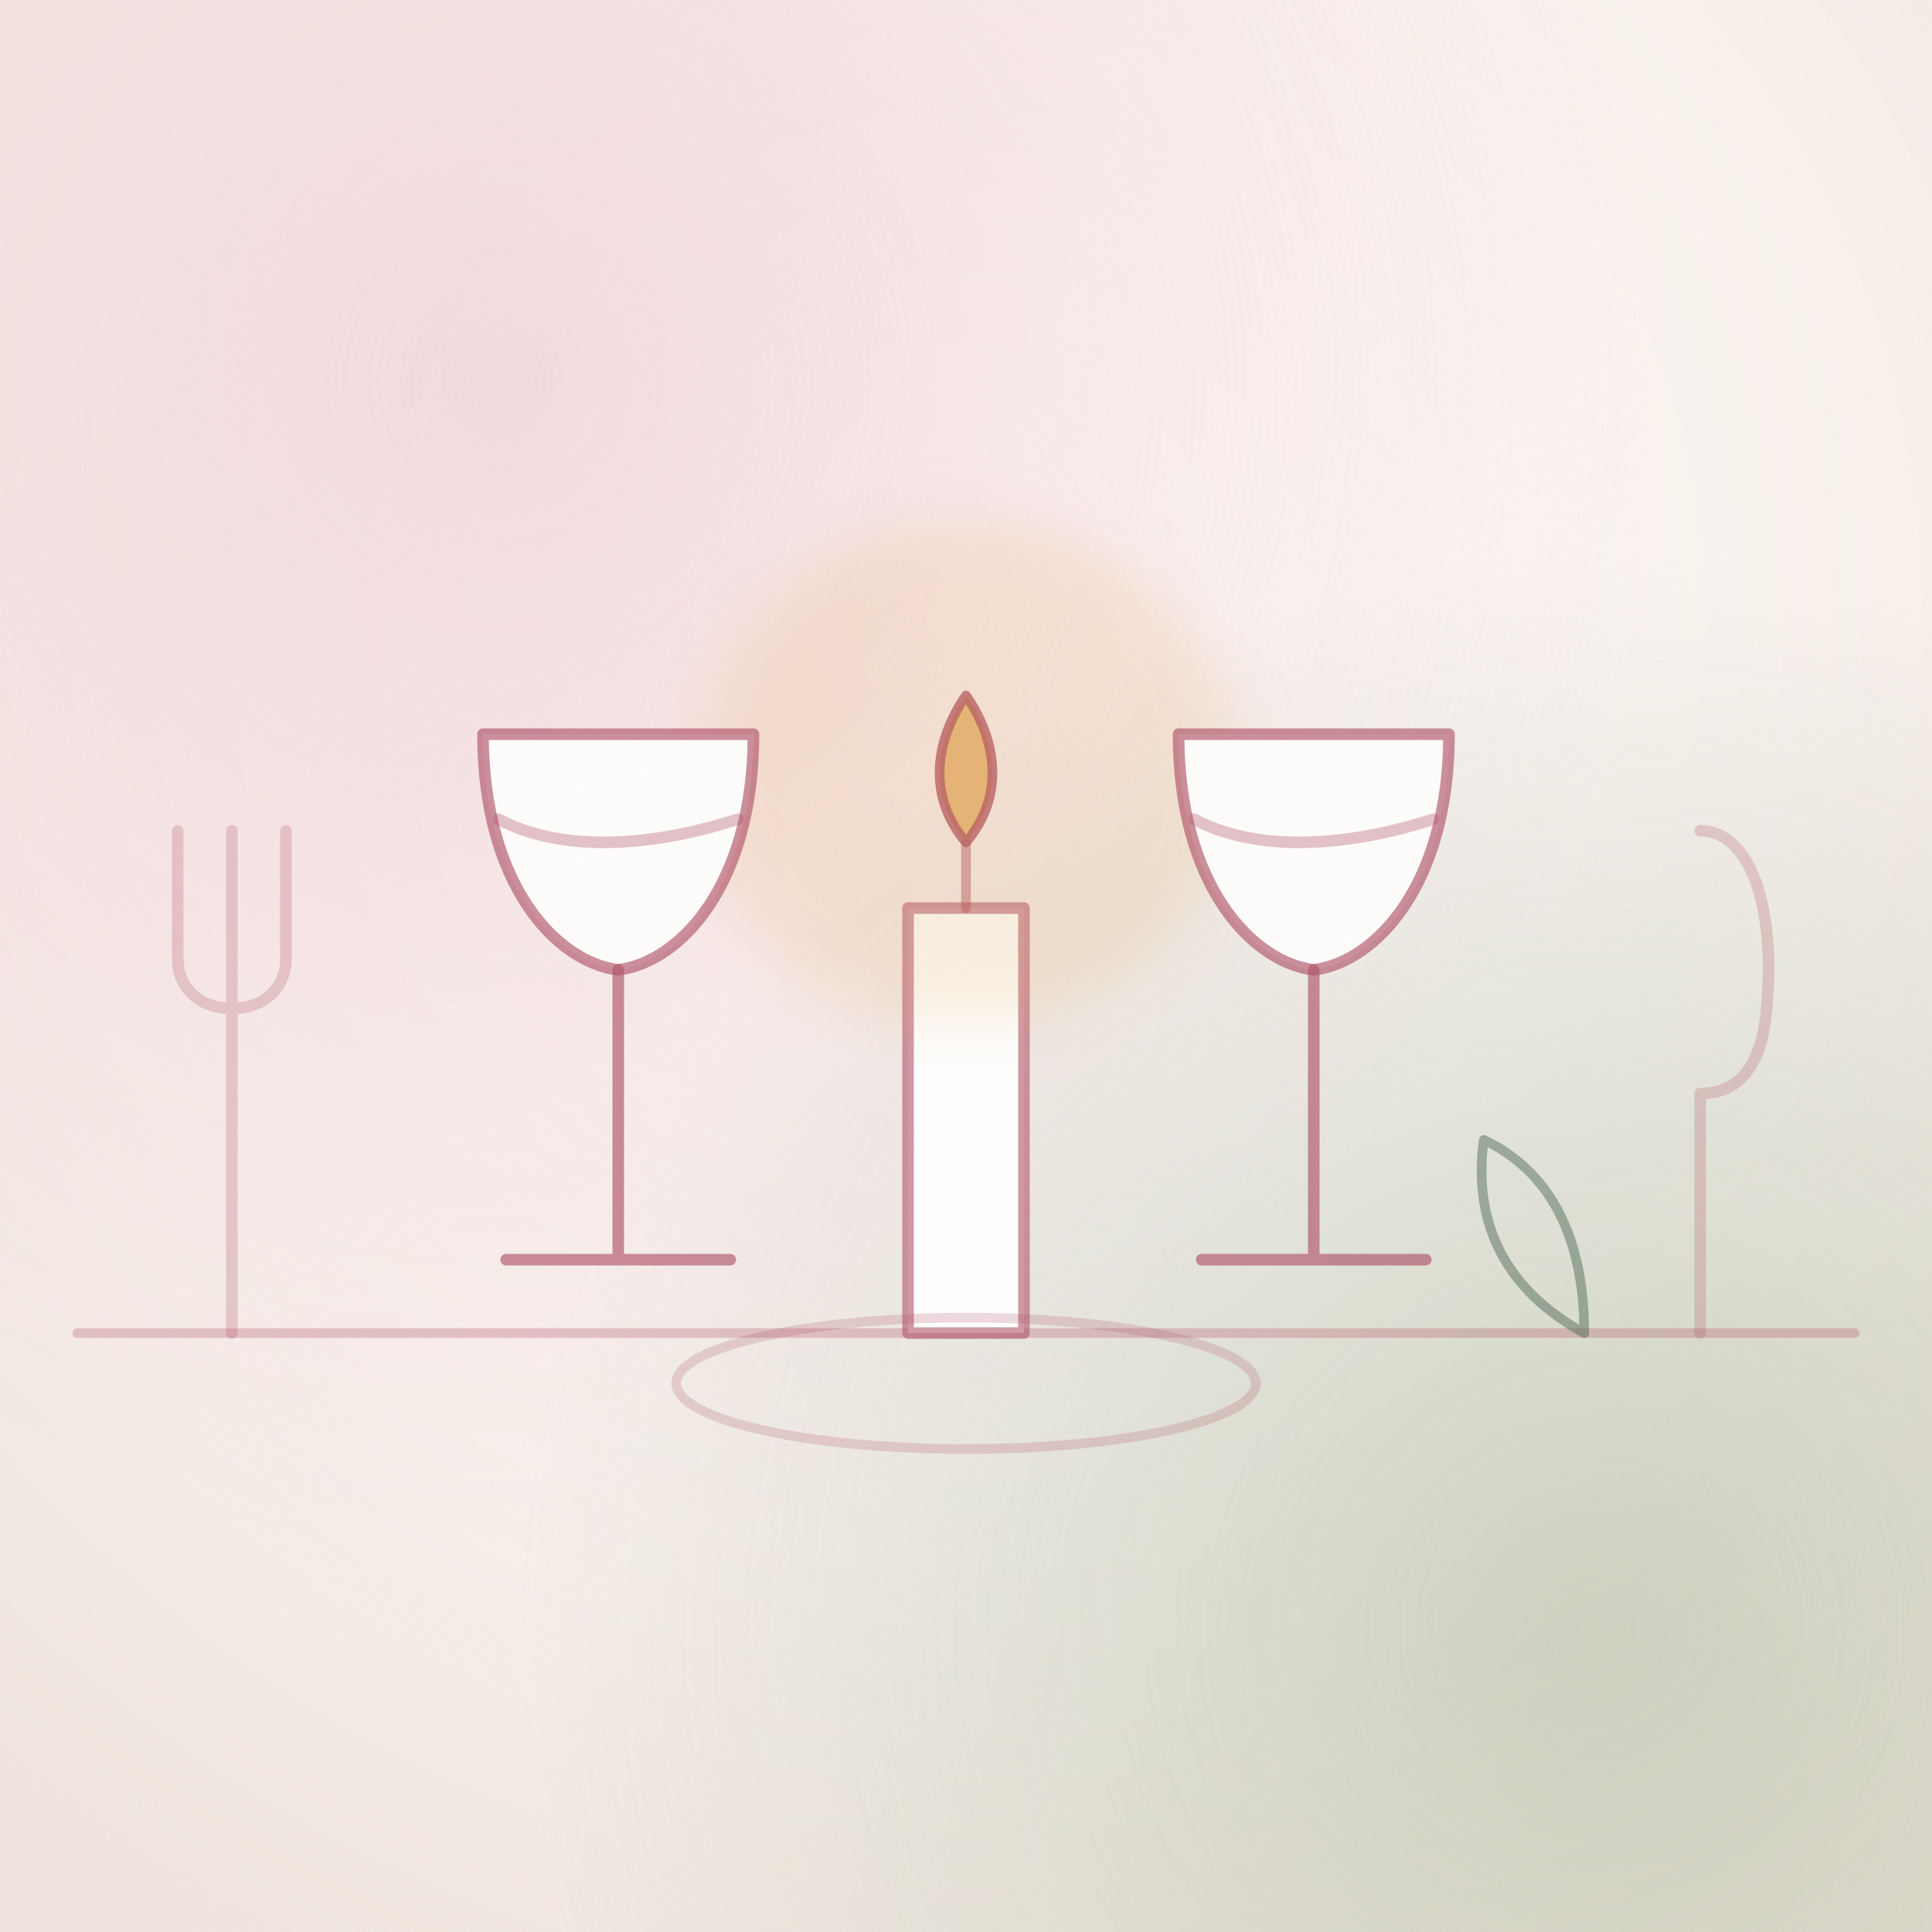
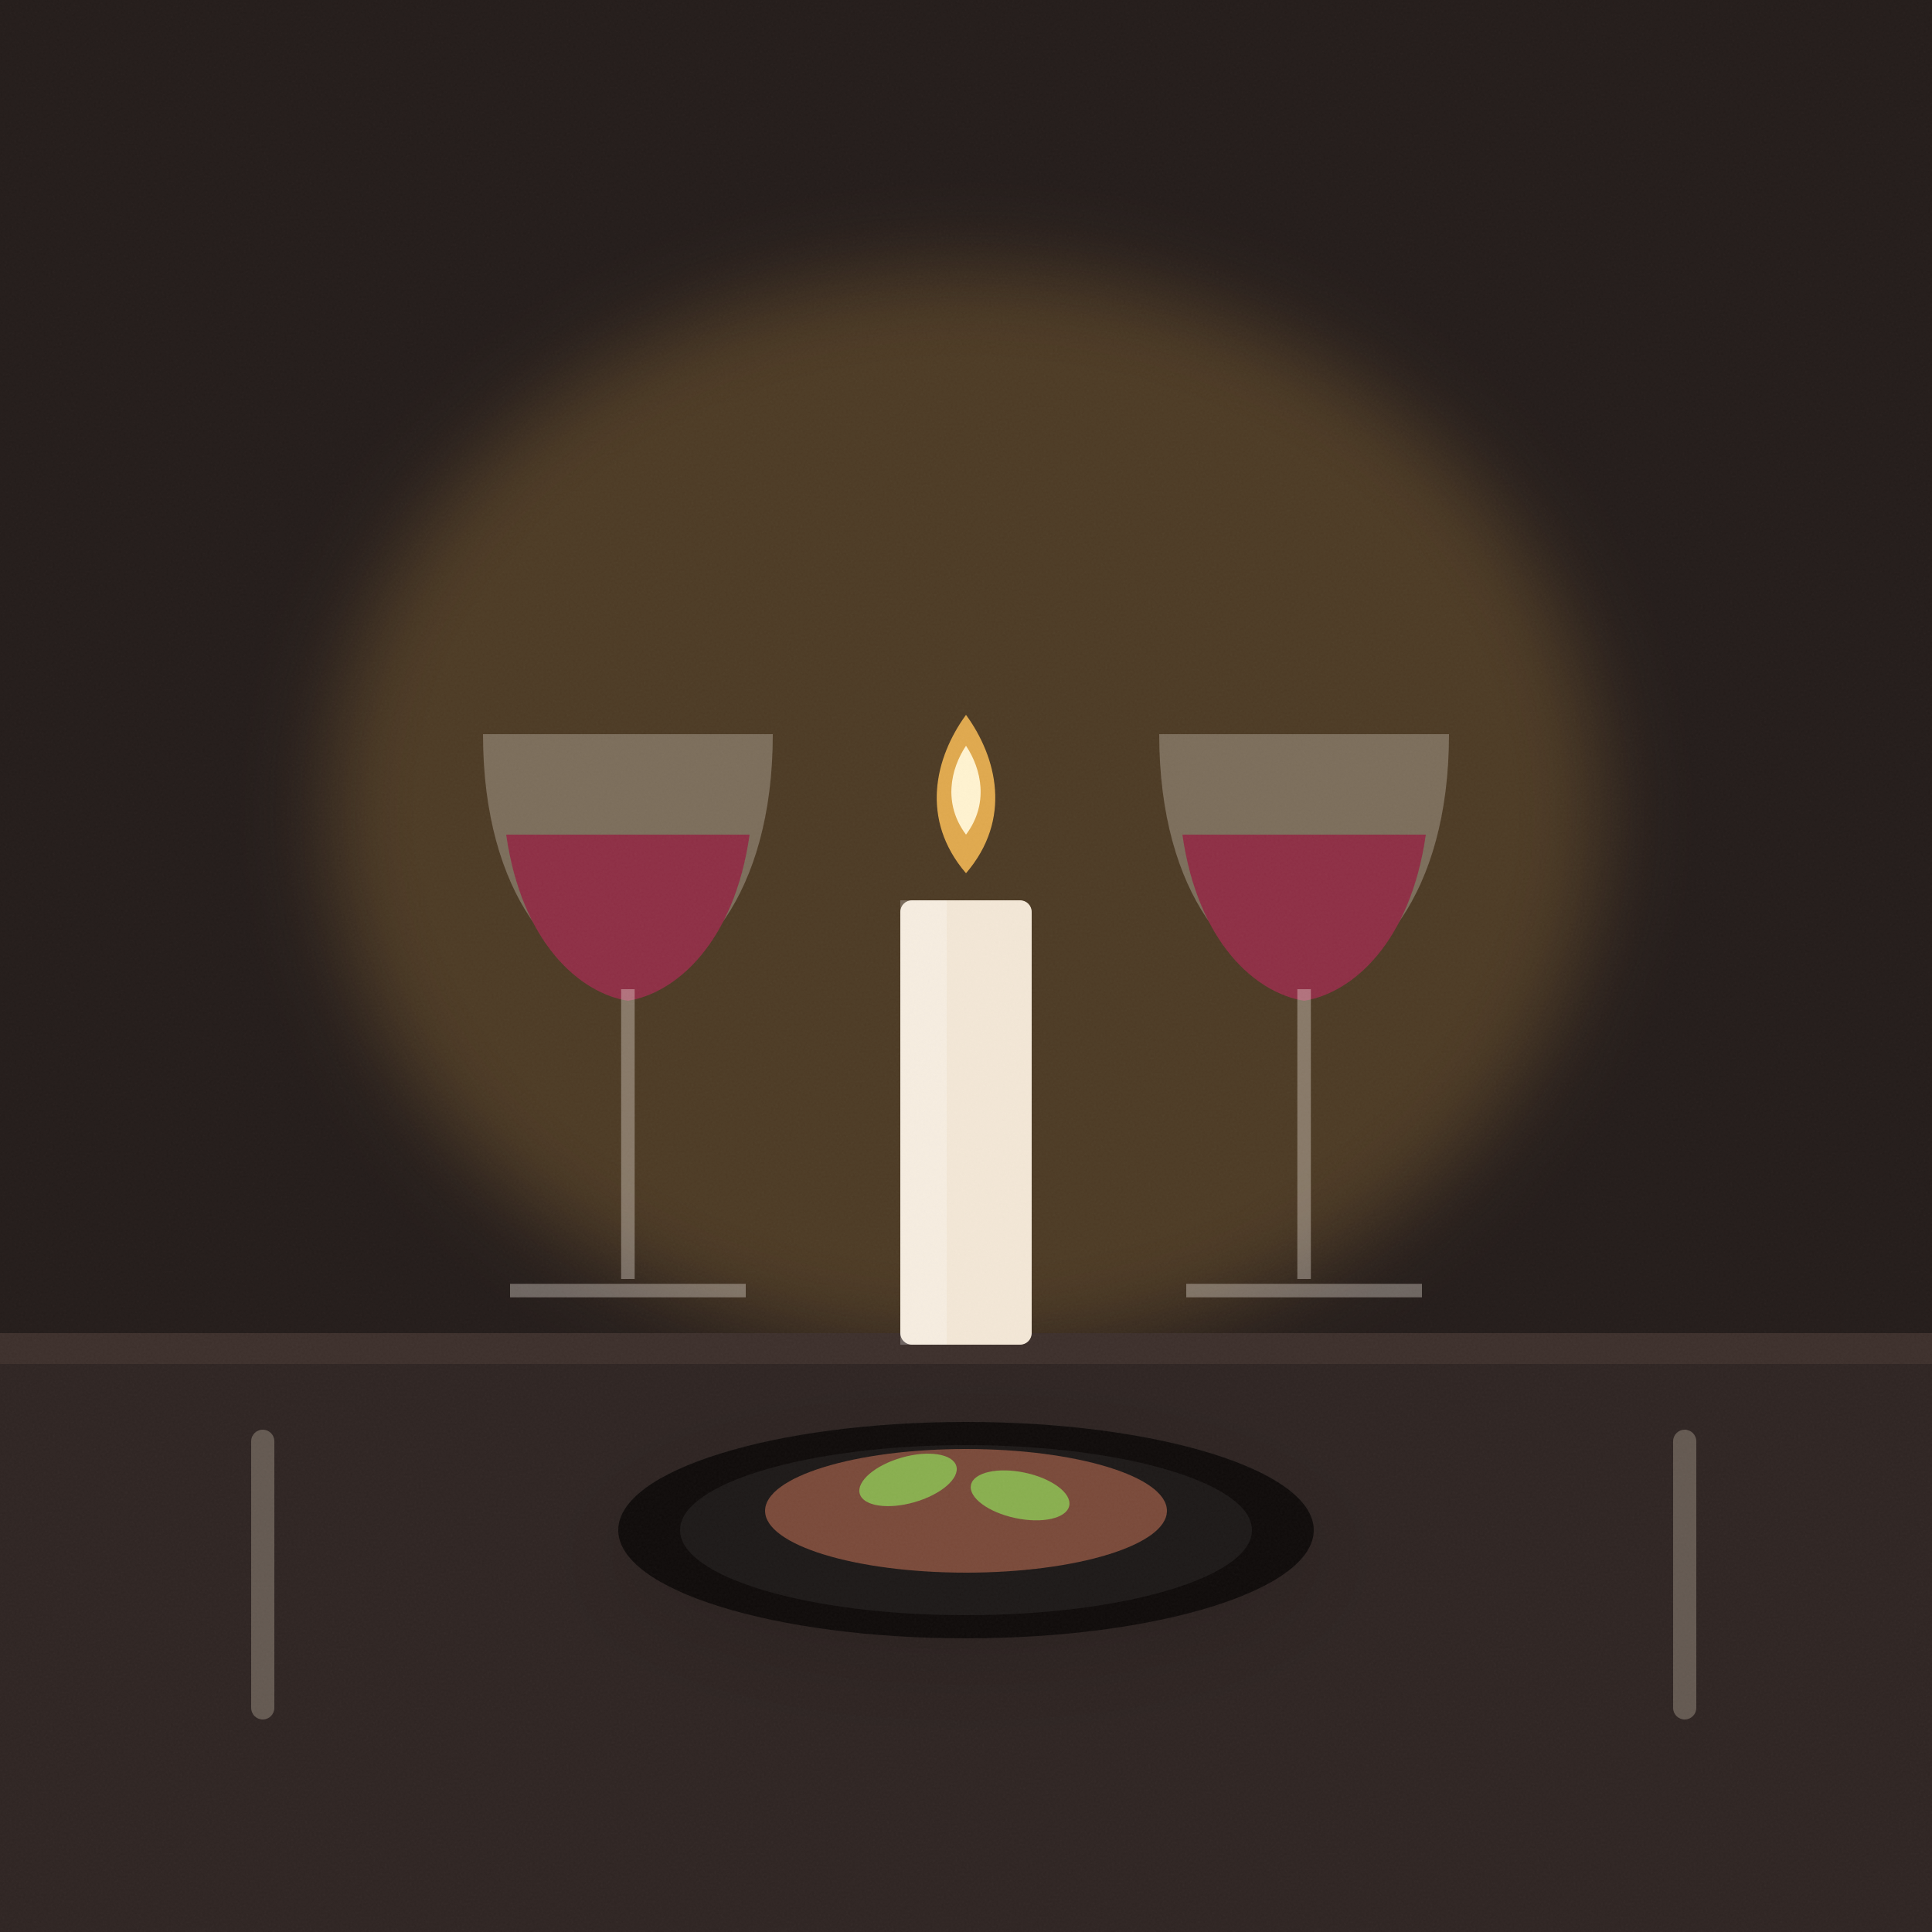
<svg xmlns="http://www.w3.org/2000/svg" viewBox="0 0 1000 1000" preserveAspectRatio="xMidYMid slice" role="img" aria-hidden="true">
  <defs>
-     <radialGradient id="bg" cx="50%" cy="32%" r="80%">
-       <stop offset="0%" stop-color="#fffdfb" />
-       <stop offset="60%" stop-color="#f8f1ec" />
-       <stop offset="100%" stop-color="#f0e5dd" />
-     </radialGradient>
-     <radialGradient id="glow" cx="26%" cy="20%" r="60%">
-       <stop offset="0%" stop-color="#edc3cb" stop-opacity=".55" />
-       <stop offset="100%" stop-color="#edc3cb" stop-opacity="0" />
-     </radialGradient>
-     <radialGradient id="leaf" cx="82%" cy="84%" r="55%">
-       <stop offset="0%" stop-color="#8fa887" stop-opacity=".40" />
-       <stop offset="100%" stop-color="#8fa887" stop-opacity="0" />
-     </radialGradient>
-     <linearGradient id="sheen" x1="0" y1="0" x2="0" y2="1">
-       <stop offset="0%" stop-color="#ffffff" stop-opacity=".85" />
-       <stop offset="100%" stop-color="#ffffff" stop-opacity=".2" />
+     <linearGradient id="bg" x1="0" y1="0" x2="0" y2="1">
+       <stop offset="0%" stop-color="#2a2220" />
+       <stop offset="100%" stop-color="#16110f" />
    </linearGradient>
+     <filter id="soft" x="-40%" y="-40%" width="180%" height="180%">
+       <feGaussianBlur stdDeviation="22" />
+     </filter>
    <filter id="grain" x="0" y="0" width="100%" height="100%">
-       <feTurbulence type="fractalNoise" baseFrequency="0.9" numOctaves="3" seed="7" />
+       <feTurbulence type="fractalNoise" baseFrequency="0.85" numOctaves="3" seed="5" />
      <feColorMatrix type="saturate" values="0" />
      <feComponentTransfer>
-         <feFuncA type="linear" slope="0.045" />
+         <feFuncA type="linear" slope="0.05" />
      </feComponentTransfer>
-     </filter>
-     <filter id="soft" x="-30%" y="-30%" width="160%" height="160%">
-       <feGaussianBlur stdDeviation="16" />
    </filter>
  </defs>
  <rect width="1000" height="1000" fill="url(#bg)" />
-   <rect width="1000" height="1000" fill="url(#glow)" />
-   <rect width="1000" height="1000" fill="url(#leaf)" />
-   <g stroke="#b05467" fill="none" stroke-linecap="round" stroke-linejoin="round">
-     <path d="M40 690h920" stroke-opacity=".3" stroke-width="5" />
-     <path d="M470 690V470h60v220z" fill="#ffffff" stroke-opacity=".6" stroke-width="6" />
-     <path d="M500 470v-34" stroke-opacity=".5" stroke-width="5" />
-     <path d="M500 436c-22-26-14-56 0-76 14 20 22 50 0 76z" fill="#e0a24f" fill-opacity=".7" stroke-opacity=".8" stroke-width="5" />
-     <ellipse cx="500" cy="400" rx="140" ry="130" fill="#e0a24f" opacity=".18" stroke="none" filter="url(#soft)" />
-     <g stroke-opacity=".65" stroke-width="6">
-       <path d="M250 380h140c0 78-38 118-70 122-32-4-70-44-70-122z" fill="#fffdfb" />
-       <path d="M320 502v150M262 652h116" />
-       <path d="M258 424c30 16 74 16 124 0" stroke-opacity=".35" />
-     </g>
-     <g stroke-opacity=".65" stroke-width="6">
-       <path d="M610 380h140c0 78-38 118-70 122-32-4-70-44-70-122z" fill="#fffdfb" />
-       <path d="M680 502v150M622 652h116" />
-       <path d="M618 424c30 16 74 16 124 0" stroke-opacity=".35" />
-     </g>
-     <g stroke-opacity=".25" stroke-width="6">
-       <path d="M120 430v170M92 430v66c0 16 12 26 28 26M148 430v66c0 16-12 26-28 26M120 600v90" />
-       <path d="M880 430c26 0 40 40 34 96-3 26-14 40-34 40v124" />
-     </g>
-     <ellipse cx="500" cy="716" rx="150" ry="34" stroke-opacity=".22" stroke-width="5" />
-     <g stroke="#43614a" stroke-opacity=".45" stroke-width="5">
-       <path d="M820 690c-40-22-58-56-52-100 34 16 52 50 52 100z" />
-     </g>
+   <rect width="1000" height="1000" fill="#241c1a" />
+   <ellipse cx="500" cy="420" rx="330" ry="280" fill="#e0a94e" opacity=".22" filter="url(#soft)" />
+   <rect y="700" width="1000" height="300" fill="#2f2523" />
+   <rect y="690" width="1000" height="16" fill="#3d302c" />
+   <rect x="466" y="466" width="68" height="230" rx="6" fill="#f3e7d6" />
+   <rect x="466" y="466" width="24" height="230" fill="#fff" opacity=".25" />
+   <path d="M500 452c-24-28-16-60 0-82 16 22 24 54 0 82z" fill="#e0a94e" />
+   <path d="M500 432c-12-16-8-34 0-46 8 12 12 30 0 46z" fill="#fff3d0" />
+   <g fill="#f6efe6" opacity=".28">
+     <path d="M250 380h150c0 84-40 126-75 130-35-4-75-46-75-130z" />
+     <path d="M600 380h150c0 84-40 126-75 130-35-4-75-46-75-130z" />
+   </g>
+   <g fill="#8e2f45">
+     <path d="M262 432h126c-8 56-38 82-63 86-25-4-55-30-63-86z" />
+     <path d="M612 432h126c-8 56-38 82-63 86-25-4-55-30-63-86z" />
+   </g>
+   <g stroke="#f6efe6" stroke-opacity=".35" stroke-width="7" fill="none">
+     <path d="M325 512v150M264 668h122M675 512v150M614 668h122" />
+   </g>
+   <ellipse cx="500" cy="806" rx="188" ry="62" fill="#000" opacity=".10" filter="url(#soft)" />
+   <ellipse cx="500" cy="792" rx="180" ry="56" fill="#0f0b0a" />
+   <ellipse cx="500" cy="792" rx="148" ry="44" fill="#fff" opacity=".06" />
+   <ellipse cx="500" cy="782" rx="104" ry="32" fill="#7a4a3a" />
+   <g fill="#8cc152" opacity=".85">
+     <ellipse cx="470" cy="766" rx="26" ry="12" transform="rotate(-16 470 766)" />
+     <ellipse cx="528" cy="774" rx="26" ry="12" transform="rotate(12 528 774)" />
+   </g>
+   <g fill="#8f8377" opacity=".55">
+     <rect x="130" y="740" width="12" height="150" rx="6" />
+     <rect x="866" y="740" width="12" height="150" rx="6" />
  </g>
  <rect width="1000" height="1000" filter="url(#grain)" opacity=".7" />
</svg>
